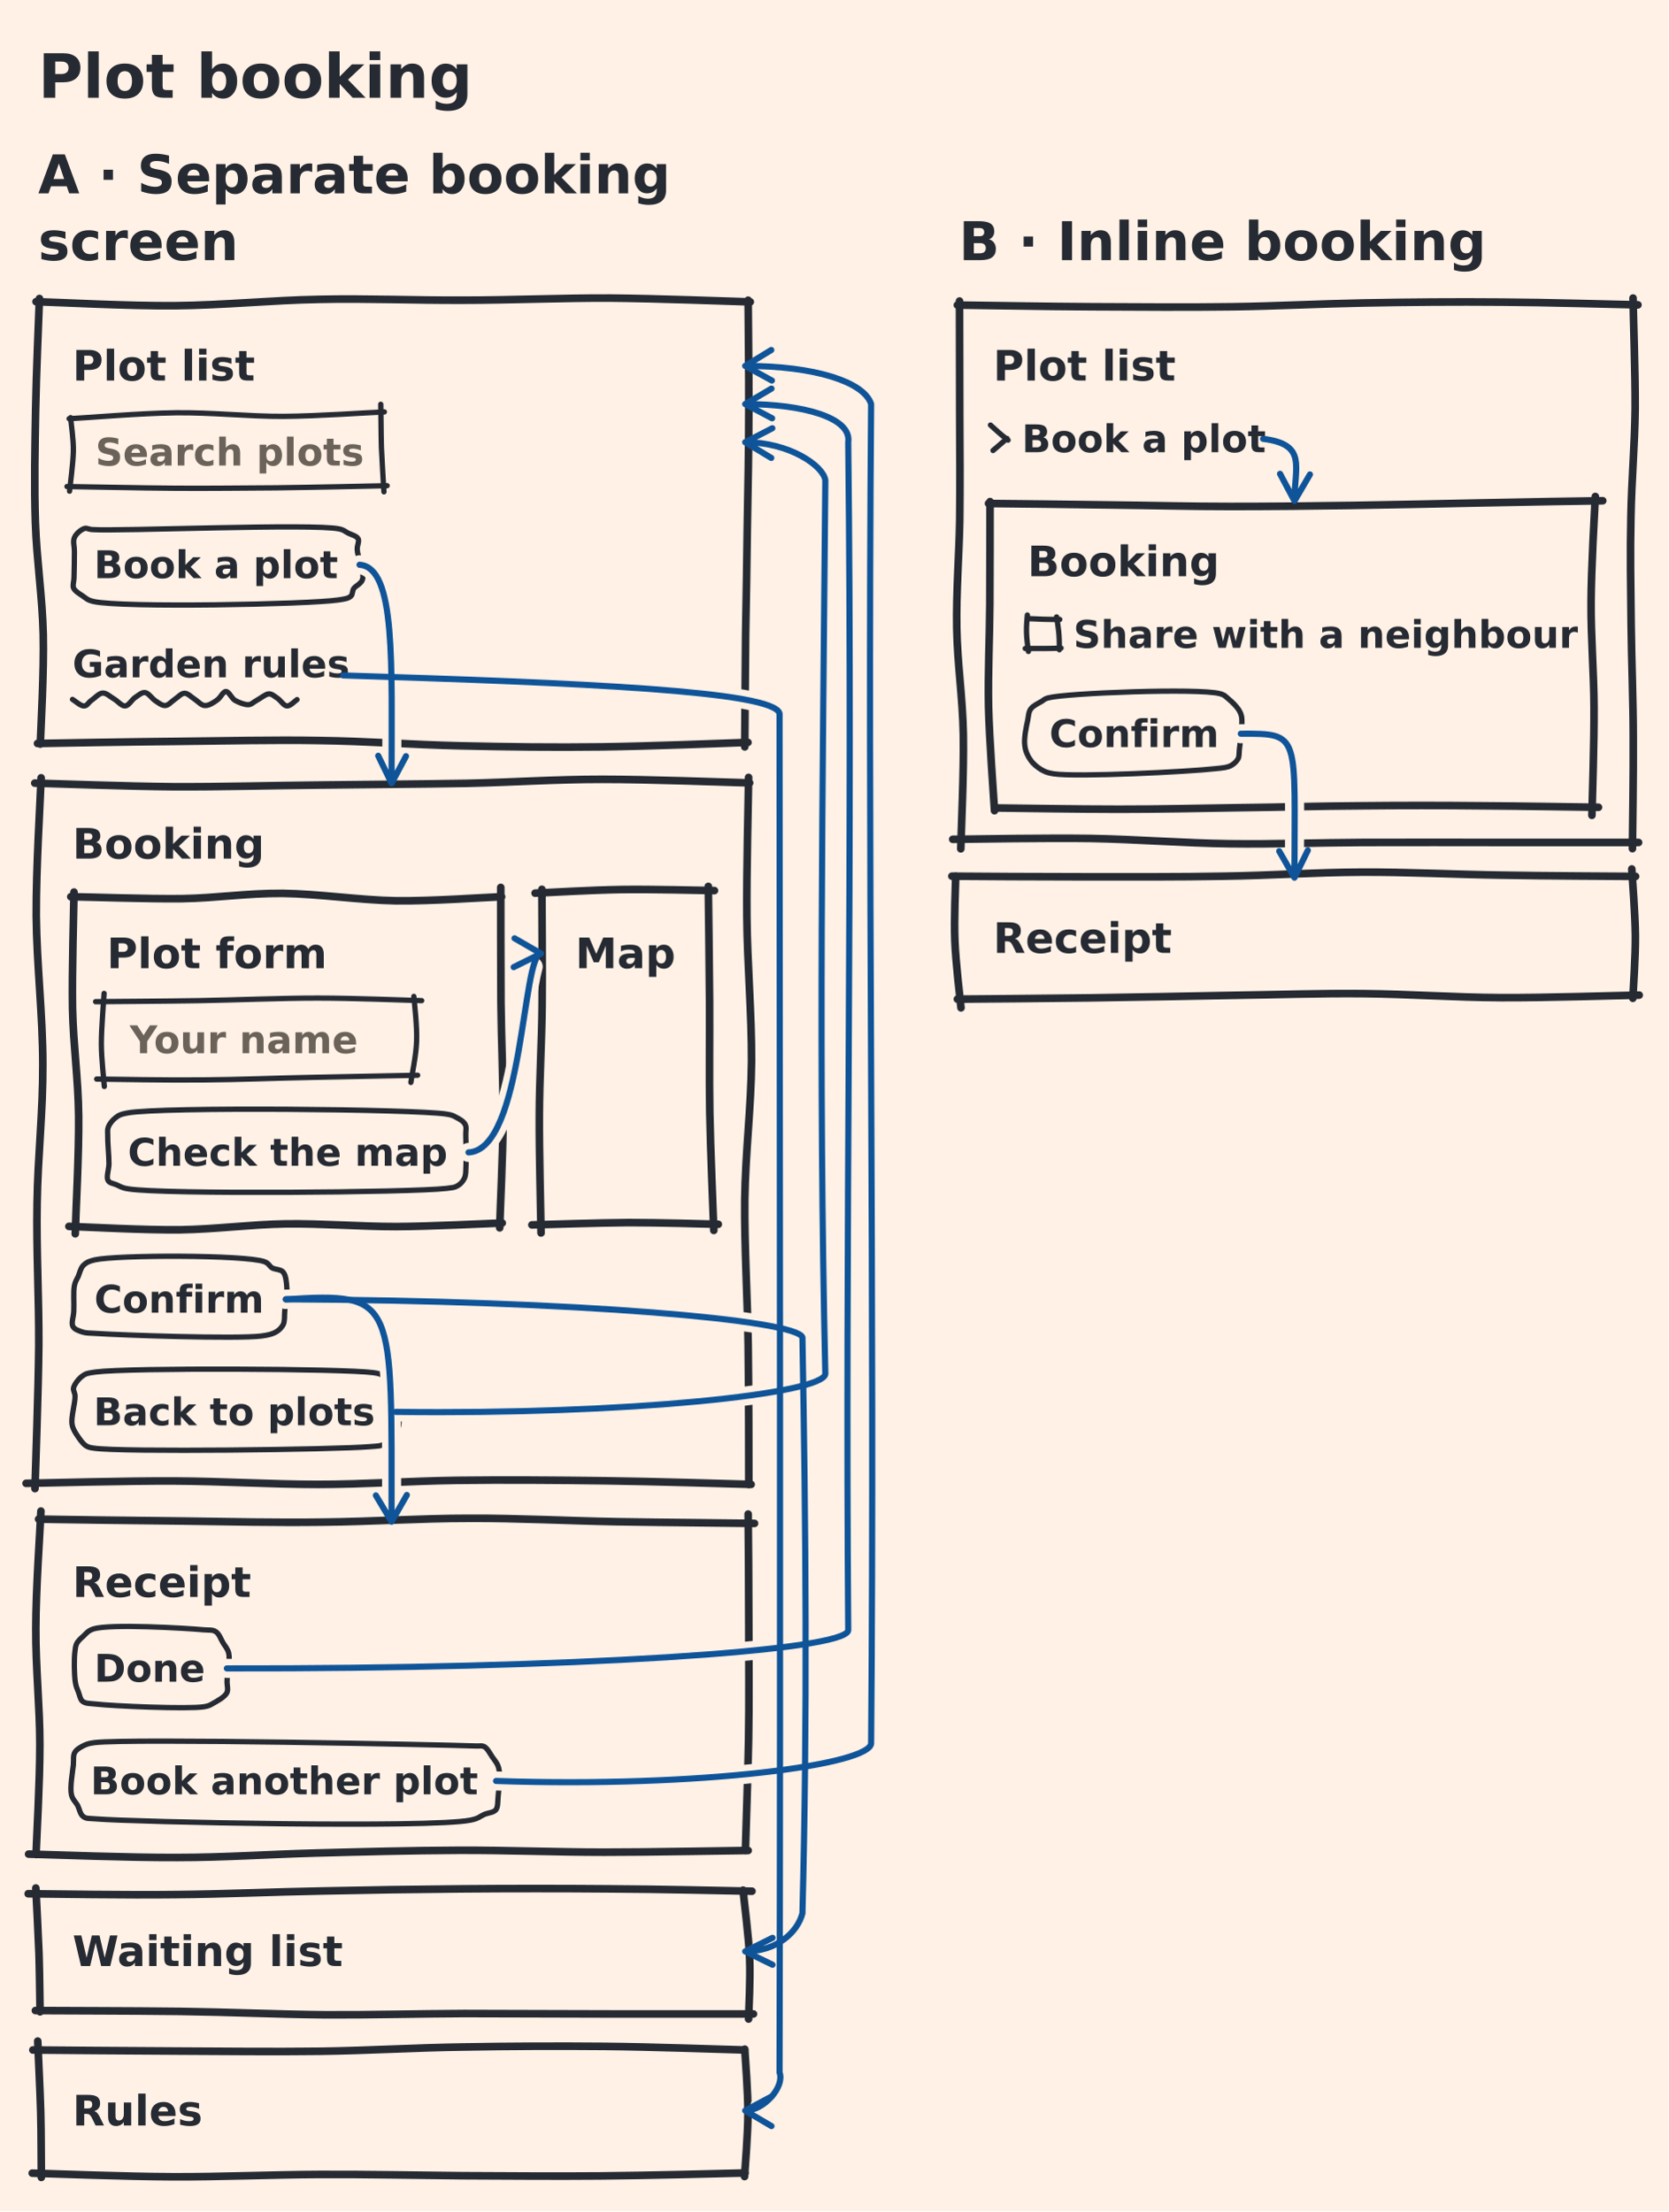
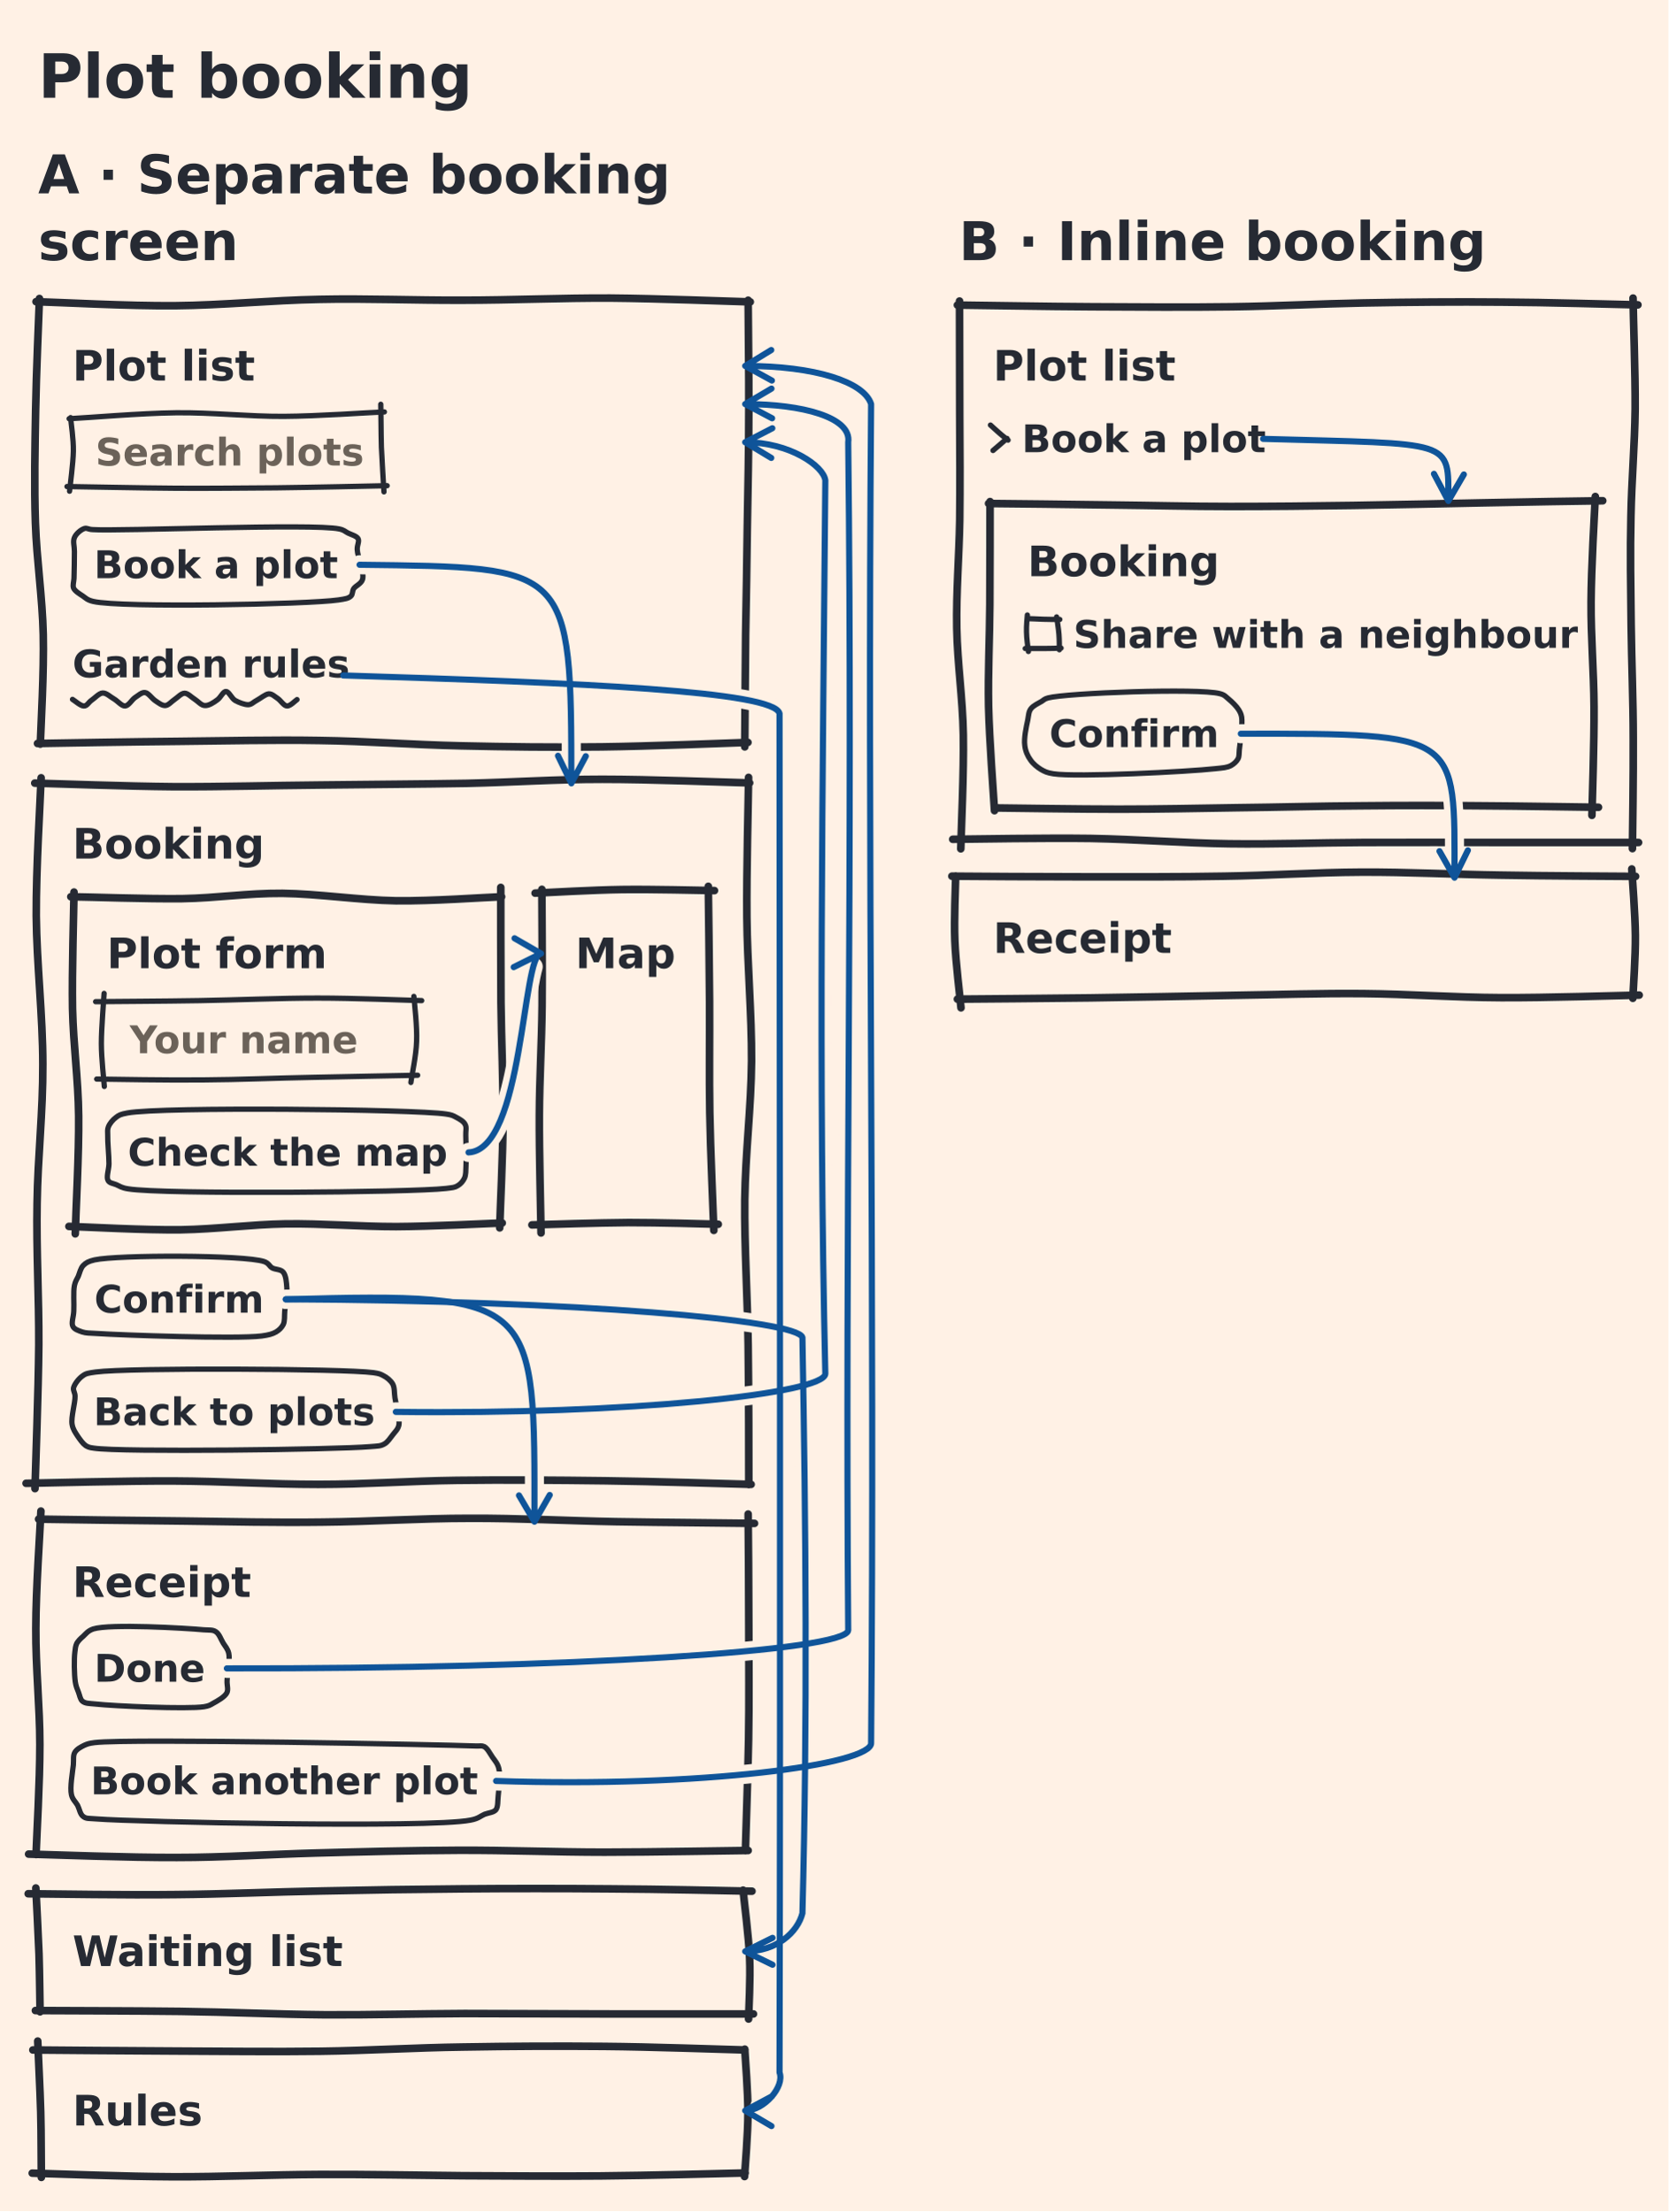
<svg xmlns="http://www.w3.org/2000/svg" viewBox="-18.0 -144.0 787.0 1043.0" width="787.0" height="1043.0" role="img">
  <rect x="-18.0" y="-144.0" width="787.0" height="1043.0" fill="#fff1e5" />
  <text text-anchor="start" font-family="'Atkinson Hyperlegible Next', Avenir, 'Segoe UI', Seravek, Ubuntu, Calibri, 'DejaVu Sans', sans-serif" font-size="28.8" font-weight="700" fill="#262a33">
    <tspan x="0.0" y="-97.9">Plot booking</tspan>
  </text>
  <g class="variant">
    <g class="place">
      <path d="M-1.0,-1.7 C9.9,-1.4 42.4,0.4 64.7,0.2 C86.9,0.0 110.1,-2.4 132.6,-2.8 C155.2,-3.3 177.2,-2.3 200.1,-2.4 C223.0,-2.4 247.2,-3.5 269.9,-3.4 C292.5,-3.2 324.9,-1.9 335.9,-1.6 M334.9,-2.4 C334.9,6.4 335.3,32.3 335.2,50.1 C335.2,67.9 334.8,87.1 334.5,104.6 C334.3,122.2 334.0,138.1 333.7,155.4 C333.5,172.7 333.4,199.5 333.3,208.3 M334.8,206.2 C323.3,206.6 288.4,208.0 265.8,208.3 C243.1,208.6 221.2,208.3 199.0,207.8 C176.8,207.3 154.9,205.6 132.7,205.3 C110.6,204.9 88.5,205.5 66.3,205.7 C44.1,205.9 10.8,206.5 -0.3,206.7 M1.0,207.0 C1.3,198.4 2.8,172.7 2.4,155.3 C2.0,137.9 -0.7,120.2 -1.3,102.6 C-1.9,85.0 -1.5,67.1 -1.2,49.5 C-0.9,31.8 0.3,5.6 0.6,-3.2" fill="none" stroke="#262a33" stroke-width="3.6" stroke-linecap="round" stroke-linejoin="round" />
    </g>
    <g class="affordance">
      <path d="M14.6,53.5 C23.0,53.1 48.1,50.9 65.0,50.7 C81.8,50.5 99.5,52.5 115.8,52.4 C132.2,52.3 155.4,50.6 163.3,50.3 M161.6,46.7 C161.7,50.1 161.7,60.1 161.9,67.0 C162.2,73.9 162.9,84.5 163.1,88.0 M164.6,85.1 C155.9,85.3 128.9,85.9 112.3,86.1 C95.7,86.2 81.6,86.4 65.2,86.3 C48.7,86.2 22.2,85.6 13.6,85.5 M14.8,87.7 C15.1,84.6 16.5,74.6 16.6,68.8 C16.7,63.0 15.5,55.7 15.3,53.0" fill="none" stroke="#262a33" stroke-width="2.5" stroke-linecap="round" stroke-linejoin="round" />
    </g>
    <g class="affordance">
      <path d="M17.1,116.1 C17.1,113.6 16.3,111.4 17.1,109.6 C17.8,107.8 20.2,105.8 21.8,105.3 C23.1,104.9 23.5,105.7 25.7,105.8 C37.6,106.7 129.8,102.8 142.0,105.5 C144.4,106.0 144.7,106.7 146.1,107.4 C147.7,108.2 150.2,108.8 150.9,110.1 C151.6,111.4 150.4,113.1 150.5,115.2 C150.6,118.7 154.0,126.1 153.0,129.3 C152.4,131.4 149.7,132.3 148.8,133.7 C148.1,134.9 148.4,136.4 147.5,137.2 C146.3,138.3 144.9,138.5 141.6,139.0 C127.4,141.1 39.2,142.8 26.0,139.7 C23.1,139.0 22.6,138.2 21.0,137.1 C19.5,136.1 17.4,134.9 16.7,133.4 C16.2,132.0 16.8,130.7 16.9,128.8 C17.0,125.6 17.1,119.6 17.1,116.1 Z" fill="none" stroke="#262a33" stroke-width="2.5" stroke-linecap="round" stroke-linejoin="round" />
    </g>
    <g class="affordance">
      <path d="M16.2,185.9 C17.1,186.4 20.0,189.0 21.5,189.0 C23.1,189.1 23.7,187.3 25.2,186.3 C26.7,185.3 28.7,183.0 30.4,182.9 C32.2,182.8 34.0,184.7 35.8,185.7 C37.5,186.7 39.4,189.1 41.0,189.0 C42.7,188.9 44.1,186.2 45.6,185.1 C47.2,184.1 48.9,182.4 50.5,182.7 C52.0,182.9 53.6,185.4 55.2,186.5 C56.7,187.5 58.4,188.9 60.0,188.8 C61.5,188.7 62.9,186.9 64.4,185.9 C65.9,184.9 67.5,183.0 69.1,183.0 C70.6,183.0 72.2,184.8 73.8,185.8 C75.4,186.8 76.9,188.8 78.7,188.8 C80.5,188.9 82.8,187.4 84.4,186.2 C86.1,185.1 87.2,182.1 88.6,182.2 C90.0,182.2 91.2,185.4 92.9,186.4 C94.7,187.4 97.3,188.4 99.0,188.4 C100.7,188.4 101.6,187.1 103.2,186.3 C104.9,185.4 107.1,183.5 108.7,183.3 C110.3,183.2 111.5,184.5 112.9,185.4 C114.4,186.4 115.9,189.0 117.4,189.0 C118.9,189.1 121.3,186.5 122.1,186.0" fill="none" stroke="#262a33" stroke-width="2.5" stroke-linecap="round" stroke-linejoin="round" />
    </g>
    <g class="place">
      <path d="M-1.6,225.4 C9.3,225.7 41.4,226.9 63.9,227.1 C86.3,227.2 110.1,226.5 133.1,226.3 C156.2,226.0 180.0,225.9 202.2,225.5 C224.4,225.0 243.9,223.6 266.1,223.6 C288.4,223.6 324.0,225.0 335.6,225.3 M335.1,222.7 C335.0,233.7 334.1,266.3 334.3,288.6 C334.5,310.9 336.6,334.2 336.5,356.5 C336.3,378.7 333.6,399.7 333.3,422.0 C333.1,444.3 334.6,467.9 334.9,490.3 C335.2,512.7 335.2,545.3 335.2,556.3 M336.3,556.2 C324.8,555.9 290.6,554.8 267.4,554.5 C244.3,554.2 219.9,554.0 197.4,554.3 C174.8,554.6 154.3,556.2 132.1,556.2 C109.8,556.2 87.1,554.7 64.1,554.6 C41.1,554.5 5.9,555.5 -5.7,555.7 M-1.5,558.2 C-1.2,546.8 0.1,512.8 0.3,490.3 C0.4,467.9 -0.9,445.7 -0.5,423.6 C-0.2,401.6 2.3,380.6 2.2,358.0 C2.2,335.4 -0.7,310.5 -0.9,288.0 C-1.0,265.4 1.0,233.8 1.4,222.9" fill="none" stroke="#262a33" stroke-width="3.6" stroke-linecap="round" stroke-linejoin="round" />
    </g>
    <g class="place">
      <path d="M15.4,279.0 C24.2,279.1 51.3,280.1 67.9,279.9 C84.6,279.6 98.4,277.3 115.2,277.4 C132.0,277.6 151.5,280.6 168.8,280.9 C186.0,281.1 210.3,279.3 218.6,279.0 M218.2,274.6 C218.2,283.7 218.2,310.8 218.3,329.0 C218.5,347.2 219.4,366.2 219.3,383.9 C219.2,401.6 217.9,426.7 217.7,435.2 M218.9,432.9 C210.6,433.2 185.9,434.5 168.9,434.6 C151.9,434.6 133.9,433.1 116.9,433.3 C100.0,433.6 84.2,435.8 67.2,436.1 C50.1,436.3 23.3,434.8 14.5,434.5 M17.5,438.0 C17.7,428.7 19.3,400.1 19.1,382.4 C18.9,364.7 16.6,349.3 16.2,331.7 C15.9,314.1 16.8,285.9 16.9,276.8" fill="none" stroke="#262a33" stroke-width="3.6" stroke-linecap="round" stroke-linejoin="round" />
    </g>
    <g class="affordance">
      <path d="M27.1,328.5 C35.3,328.4 58.8,328.3 76.2,328.0 C93.7,327.7 114.3,326.8 131.8,326.8 C149.2,326.8 172.7,327.8 180.9,328.0 M177.2,326.0 C177.5,329.5 178.8,340.4 178.5,347.2 C178.3,354.0 176.2,363.3 175.8,366.6 M179.0,363.2 C170.7,363.4 146.2,363.8 129.4,364.2 C112.5,364.5 94.9,365.3 77.9,365.4 C60.9,365.6 36.0,365.1 27.6,365.0 M31.2,368.5 C31.0,365.1 29.8,355.5 29.8,348.2 C29.8,340.9 30.9,328.5 31.1,324.6" fill="none" stroke="#262a33" stroke-width="2.5" stroke-linecap="round" stroke-linejoin="round" />
    </g>
    <g class="affordance">
      <path d="M32.8,391.5 C32.8,389.8 32.6,388.9 33.1,387.6 C33.7,386.0 35.2,384.2 36.7,383.1 C38.1,382.0 38.9,381.6 42.1,381.0 C58.0,378.0 177.4,379.2 192.4,381.5 C195.1,381.9 195.6,382.2 197.1,383.0 C198.6,383.8 200.7,384.9 201.4,386.4 C202.2,387.8 201.6,389.4 201.7,391.6 C201.8,395.1 202.0,402.2 201.8,405.9 C201.7,408.3 201.8,410.1 201.1,411.7 C200.4,413.2 199.3,414.5 197.9,415.3 C196.5,416.2 195.5,416.2 192.4,416.6 C176.4,418.5 58.8,419.5 42.5,416.8 C39.2,416.3 38.5,415.5 36.8,414.8 C35.3,414.2 33.7,414.1 33.0,412.9 C32.0,411.3 33.3,408.0 33.4,405.0 C33.4,401.1 32.7,394.7 32.8,391.5 Z" fill="none" stroke="#262a33" stroke-width="2.5" stroke-linecap="round" stroke-linejoin="round" />
    </g>
    <g class="place">
      <path d="M234.4,277.3 C241.2,277.0 261.3,275.8 275.4,275.6 C289.5,275.4 311.8,276.0 319.0,276.1 M316.1,274.1 C316.2,283.2 316.6,310.8 316.7,328.6 C316.8,346.4 316.5,362.9 316.8,380.8 C317.1,398.8 318.4,427.1 318.7,436.4 M320.8,433.5 C313.7,433.3 293.2,432.7 278.5,432.7 C263.9,432.8 240.5,433.6 232.9,433.8 M237.2,437.6 C237.1,428.3 236.3,399.8 236.4,382.0 C236.5,364.2 237.5,348.3 237.7,330.5 C237.9,312.8 237.6,284.7 237.6,275.5" fill="none" stroke="#262a33" stroke-width="3.6" stroke-linecap="round" stroke-linejoin="round" />
    </g>
    <g class="affordance">
      <path d="M17.1,462.4 C17.5,460.5 18.2,459.5 18.9,458.1 C19.6,456.4 20.0,454.2 21.3,452.9 C22.6,451.6 23.7,451.0 26.6,450.3 C37.5,447.9 97.2,447.9 106.6,451.1 C108.9,451.9 109.0,453.3 110.4,454.1 C111.9,454.9 114.3,454.7 115.5,456.0 C116.9,457.6 117.1,460.8 117.3,463.5 C117.5,466.8 116.7,471.2 116.3,474.4 C116.1,476.8 116.4,479.1 115.6,480.8 C114.8,482.3 113.7,483.4 112.2,484.3 C110.4,485.3 108.9,485.7 105.4,486.2 C93.5,487.7 39.0,485.8 27.4,485.0 C24.0,484.8 22.7,484.9 20.8,484.3 C19.1,483.7 17.1,483.1 16.4,481.7 C15.5,480.1 16.7,477.2 16.8,474.5 C17.0,470.9 16.5,465.3 17.1,462.4 Z" fill="none" stroke="#262a33" stroke-width="2.5" stroke-linecap="round" stroke-linejoin="round" />
    </g>
    <g class="affordance">
      <path d="M17.4,514.6 C17.4,512.9 16.4,512.0 16.7,510.6 C17.2,508.8 19.2,506.2 21.0,505.0 C22.6,503.8 23.7,503.7 27.1,503.2 C42.5,501.1 144.3,501.6 158.1,503.5 C160.8,503.9 161.3,504.1 162.8,504.9 C164.4,505.7 166.2,507.1 167.2,508.8 C168.2,510.6 167.9,512.9 168.3,515.5 C168.9,519.1 170.8,525.3 170.1,528.4 C169.6,530.4 168.3,531.4 167.2,532.9 C166.0,534.4 164.9,536.3 163.2,537.2 C161.4,538.2 160.2,538.1 156.6,538.4 C140.7,539.8 38.7,541.1 26.2,539.1 C24.0,538.8 23.6,538.6 22.4,537.9 C21.0,536.9 19.7,535.0 18.6,533.4 C17.5,531.7 16.4,530.2 16.0,527.9 C15.4,524.5 17.5,517.8 17.4,514.6 Z" fill="none" stroke="#262a33" stroke-width="2.5" stroke-linecap="round" stroke-linejoin="round" />
    </g>
    <g class="place">
      <path d="M0.2,572.6 C11.6,572.8 46.7,573.3 69.1,573.5 C91.4,573.8 111.8,574.3 134.2,574.0 C156.6,573.8 180.4,572.2 203.4,572.2 C226.5,572.1 250.0,573.4 272.4,573.8 C294.8,574.2 326.9,574.4 337.9,574.6 M334.9,570.2 C335.0,579.0 335.2,605.3 335.2,623.0 C335.2,640.8 335.4,658.9 335.1,676.5 C334.8,694.2 333.8,720.2 333.6,729.0 M334.9,728.9 C323.6,729.0 289.9,729.7 267.1,729.7 C244.3,729.7 220.8,728.7 198.1,728.8 C175.4,728.9 153.0,729.5 130.8,730.1 C108.7,730.7 87.9,732.2 65.3,732.2 C42.8,732.3 7.2,730.9 -4.5,730.6 M-1.0,730.8 C-0.7,722.2 0.8,696.7 0.8,678.9 C0.8,661.2 -1.2,642.6 -1.1,624.2 C-1.1,605.9 0.9,578.1 1.3,568.8" fill="none" stroke="#262a33" stroke-width="3.6" stroke-linecap="round" stroke-linejoin="round" />
    </g>
    <g class="affordance">
      <path d="M17.3,635.4 C17.5,633.6 17.6,632.5 18.2,631.2 C18.9,630.0 20.0,628.9 21.2,627.9 C22.6,626.6 23.4,625.3 26.0,624.4 C33.9,621.9 69.5,624.0 78.1,624.8 C80.9,625.0 82.3,624.7 83.8,625.7 C85.4,626.7 86.2,629.3 87.3,631.1 C88.3,632.7 89.4,633.8 89.9,635.9 C90.6,639.1 89.2,645.4 89.1,648.8 C89.0,651.1 89.8,652.8 89.0,654.5 C88.0,656.5 84.5,658.4 82.5,659.5 C81.0,660.4 80.5,660.7 78.2,661.1 C70.5,662.3 35.6,660.8 26.9,659.8 C23.9,659.5 22.3,659.6 20.9,658.5 C19.8,657.6 19.6,655.7 19.0,654.2 C18.4,652.7 17.8,651.4 17.5,649.3 C17.0,645.9 16.9,638.6 17.3,635.4 Z" fill="none" stroke="#262a33" stroke-width="2.5" stroke-linecap="round" stroke-linejoin="round" />
    </g>
    <g class="affordance">
      <path d="M16.6,688.5 C16.8,686.1 16.4,684.1 17.3,682.6 C18.2,681.1 20.1,680.1 21.7,679.3 C23.3,678.6 23.8,678.4 26.7,678.0 C43.7,676.0 190.6,679.0 206.3,679.6 C208.6,679.7 209.1,679.3 210.4,679.9 C211.9,680.7 213.1,683.1 214.3,684.9 C215.5,686.6 216.8,688.0 217.3,690.3 C218.1,693.6 217.3,699.5 217.0,703.0 C216.7,705.6 217.0,708.2 215.9,709.7 C214.8,711.0 212.5,711.1 210.6,711.8 C208.5,712.7 207.7,713.9 203.8,714.6 C184.6,718.4 45.9,715.5 27.4,714.0 C23.9,713.7 22.7,714.0 21.3,712.9 C19.8,711.9 19.5,709.4 18.6,707.6 C17.6,705.9 16.2,704.8 15.7,702.6 C14.9,699.2 16.2,692.2 16.6,688.5 Z" fill="none" stroke="#262a33" stroke-width="2.5" stroke-linecap="round" stroke-linejoin="round" />
    </g>
    <g class="place">
      <path d="M-4.7,749.3 C6.9,749.4 41.7,750.0 64.8,749.7 C87.8,749.5 111.2,748.4 133.7,748.0 C156.2,747.5 177.0,747.2 199.7,747.0 C222.4,746.8 247.2,746.8 270.0,747.0 C292.9,747.1 325.6,747.9 336.7,748.1 M332.5,747.6 C333.0,753.0 335.2,769.6 335.6,779.8 C336.0,789.9 335.2,803.6 335.1,808.4 M337.4,806.0 C326.1,806.0 292.7,806.0 269.9,806.0 C247.2,806.0 223.4,805.8 201.0,805.8 C178.6,805.9 157.8,806.5 135.5,806.4 C113.1,806.2 89.8,805.1 67.0,804.8 C44.2,804.5 10.1,804.5 -1.3,804.4 M0.9,805.0 C0.8,800.5 0.7,787.6 0.4,777.8 C0.0,768.1 -0.8,751.8 -1.1,746.6" fill="none" stroke="#262a33" stroke-width="3.6" stroke-linecap="round" stroke-linejoin="round" />
    </g>
    <g class="place">
      <path d="M-2.5,823.0 C8.6,823.1 41.7,823.4 64.4,823.5 C87.0,823.6 110.5,823.9 133.2,823.6 C155.8,823.3 177.9,821.9 200.2,821.6 C222.6,821.2 244.8,821.1 267.0,821.3 C289.2,821.5 322.3,822.7 333.4,823.0 M333.3,822.6 C333.6,827.6 334.8,842.7 334.8,852.7 C334.8,862.7 333.5,877.7 333.2,882.7 M333.5,881.0 C322.1,881.3 287.6,882.2 265.4,882.4 C243.2,882.6 222.3,882.4 200.2,882.3 C178.0,882.1 155.3,881.6 132.5,881.7 C109.8,881.8 86.0,882.9 63.4,882.8 C40.9,882.7 8.3,881.4 -2.8,881.1 M1.5,883.1 C1.4,877.9 1.5,863.0 1.2,852.3 C0.9,841.6 0.0,824.4 -0.2,818.8" fill="none" stroke="#262a33" stroke-width="3.6" stroke-linecap="round" stroke-linejoin="round" />
    </g>
  </g>
  <g class="variant">
    <g class="place">
      <path d="M433.6,-0.1 C444.2,0.0 475.7,0.6 497.3,0.7 C518.9,0.8 541.8,1.0 563.1,0.7 C584.4,0.4 604.1,-0.7 625.2,-1.1 C646.4,-1.5 668.7,-1.7 690.2,-1.5 C711.8,-1.4 743.9,-0.4 754.6,-0.2 M752.3,-3.4 C752.4,5.3 753.4,31.7 753.3,48.9 C753.1,66.0 751.6,82.6 751.3,99.5 C750.9,116.5 751.2,133.1 751.4,150.6 C751.6,168.1 752.4,186.8 752.4,204.4 C752.5,222.0 752.1,247.6 752.0,256.3 M754.9,253.4 C744.5,253.4 714.1,253.4 692.4,253.4 C670.6,253.4 646.2,253.3 624.4,253.4 C602.6,253.5 583.1,254.3 561.8,254.0 C540.5,253.7 518.2,251.9 496.5,251.5 C474.8,251.2 442.2,251.8 431.4,251.9 M435.2,256.4 C435.4,247.4 436.7,219.9 436.4,202.6 C436.1,185.2 433.6,169.1 433.3,152.3 C433.0,135.4 434.4,118.3 434.7,101.5 C434.9,84.7 434.8,68.6 434.7,51.4 C434.7,34.2 434.6,6.9 434.6,-2.0" fill="none" stroke="#262a33" stroke-width="3.6" stroke-linecap="round" stroke-linejoin="round" />
    </g>
    <g class="affordance">
      <path d="M449.2,56.5 C449.9,57.1 451.8,58.9 453.2,60.1 C454.5,61.3 456.8,63.0 457.5,63.6 M457.0,62.8 C456.5,63.3 454.9,64.6 453.8,65.6 C452.7,66.5 451.0,68.0 450.4,68.5" fill="none" stroke="#262a33" stroke-width="2.5" stroke-linecap="round" stroke-linejoin="round" />
    </g>
    <g class="place">
      <path d="M448.3,93.5 C458.0,93.6 487.5,93.9 506.5,94.2 C525.5,94.4 543.3,94.9 562.3,94.9 C581.3,94.9 600.6,94.7 620.4,94.4 C640.2,94.1 661.4,93.6 681.0,93.2 C700.6,92.8 728.5,92.3 738.0,92.2 M734.5,90.2 C734.1,98.5 732.6,123.5 732.5,140.0 C732.4,156.5 733.8,172.7 733.9,189.4 C734.0,206.2 733.1,232.1 732.9,240.6 M736.0,236.8 C726.8,236.7 699.4,236.2 680.7,236.1 C662.0,235.9 643.3,235.9 624.1,236.1 C604.9,236.2 584.7,236.8 565.6,237.0 C546.5,237.3 528.8,237.7 509.7,237.7 C490.6,237.7 460.8,237.2 451.0,237.1 M451.1,238.4 C450.6,230.2 448.7,205.4 448.3,189.2 C448.0,173.0 448.8,157.3 448.9,141.2 C449.0,125.1 449.0,100.7 449.0,92.6" fill="none" stroke="#262a33" stroke-width="3.6" stroke-linecap="round" stroke-linejoin="round" />
    </g>
    <g class="affordance">
      <path d="M466.5,147.8 C467.8,147.8 471.5,148.0 474.1,148.1 C476.6,148.2 480.6,148.2 481.9,148.2 M480.4,147.0 C480.6,148.4 481.3,152.6 481.5,155.2 C481.7,157.8 481.7,161.3 481.7,162.5 M482.5,161.7 C481.1,161.8 477.0,161.9 474.1,161.9 C471.3,161.9 467.1,161.9 465.6,161.9 M467.1,163.3 C466.9,161.8 466.2,157.0 466.2,154.1 C466.1,151.2 466.5,147.4 466.6,146.1" fill="none" stroke="#262a33" stroke-width="2.5" stroke-linecap="round" stroke-linejoin="round" />
    </g>
    <g class="affordance">
      <path d="M466.8,195.6 C467.2,193.4 467.2,191.7 468.3,190.3 C469.4,188.8 471.9,187.7 473.4,186.8 C474.5,186.1 474.6,185.7 476.4,185.2 C484.9,182.9 547.5,180.5 557.4,183.2 C559.8,183.8 560.2,184.7 561.6,185.8 C563.2,187.1 565.3,189.2 566.3,190.8 C567.0,192.0 567.4,192.7 567.7,194.3 C568.2,197.6 567.0,206.1 566.6,209.6 C566.4,211.5 566.6,212.7 566.0,213.9 C565.3,215.2 564.1,216.3 562.7,217.1 C560.8,218.1 559.0,218.2 555.1,218.6 C543.0,220.0 489.7,222.7 478.9,221.0 C475.8,220.5 474.9,220.0 473.1,219.0 C471.3,217.9 469.4,216.4 468.1,214.5 C466.7,212.6 465.7,210.3 465.4,207.7 C464.9,204.3 466.1,198.8 466.8,195.6 Z" fill="none" stroke="#262a33" stroke-width="2.5" stroke-linecap="round" stroke-linejoin="round" />
    </g>
    <g class="place">
      <path d="M431.0,269.3 C441.6,269.4 473.4,269.6 494.8,269.6 C516.2,269.6 537.8,269.7 559.3,269.3 C580.9,269.0 602.3,267.5 624.1,267.4 C645.8,267.3 668.3,268.5 689.9,268.8 C711.4,269.2 742.9,269.3 753.5,269.4 M751.7,265.9 C752.0,271.1 753.3,287.1 753.4,297.2 C753.5,307.4 752.4,322.0 752.2,326.9 M755.2,325.4 C744.3,325.6 711.6,326.7 690.0,326.6 C668.3,326.5 646.2,324.9 625.2,324.7 C604.2,324.5 585.4,325.2 563.9,325.5 C542.4,325.9 518.0,326.4 496.3,326.7 C474.6,327.0 444.1,327.2 433.6,327.3 M435.3,331.4 C434.8,326.1 432.8,310.1 432.4,299.7 C432.0,289.4 432.7,274.3 432.8,269.2" fill="none" stroke="#262a33" stroke-width="3.6" stroke-linecap="round" stroke-linejoin="round" />
    </g>
  </g>
  <g class="halo">
-     <path d="M151.6,122.4 C168.1,123.5 166.9,164.8 166.8,218.2" fill="none" stroke="#fff1e5" stroke-width="9.0" stroke-linecap="round" stroke-linejoin="round" />
+     <path d="M151.6,122.4 C248.4,123.6 251.5,122.5 251.5,218.2" fill="none" stroke="#fff1e5" stroke-width="9.0" stroke-linecap="round" stroke-linejoin="round" />
  </g>
  <g class="halo">
    <path d="M143.9,174.6 C256.1,178.1 347.5,182.0 349.7,192.6 C349.8,408.7 350.2,621.5 349.7,833.6 C351.5,838.6 346.7,846.1 340.4,849.6" fill="none" stroke="#fff1e5" stroke-width="9.0" stroke-linecap="round" stroke-linejoin="round" />
  </g>
  <g class="halo">
    <path d="M203.0,399.6 C225.0,398.6 227.8,332.7 233.5,312.0" fill="none" stroke="#fff1e5" stroke-width="9.0" stroke-linecap="round" stroke-linejoin="round" />
  </g>
  <g class="halo">
-     <path d="M116.8,468.9 C167.8,465.6 166.8,468.7 166.7,566.5" fill="none" stroke="#fff1e5" stroke-width="9.0" stroke-linecap="round" stroke-linejoin="round" />
+     <path d="M116.8,468.9 C233.7,465.6 234.2,468.7 234.1,566.5" fill="none" stroke="#fff1e5" stroke-width="9.0" stroke-linecap="round" stroke-linejoin="round" />
  </g>
  <g class="halo">
    <path d="M116.8,468.9 C254.4,469.5 358.4,478.7 360.5,486.9 C362.1,575.6 362.9,667.2 360.5,758.5 C358.6,765.9 351.5,773.4 340.6,775.7" fill="none" stroke="#fff1e5" stroke-width="9.0" stroke-linecap="round" stroke-linejoin="round" />
  </g>
  <g class="halo">
    <path d="M168.7,522.0 C278.7,523.4 371.2,513.4 371.3,504.0 C368.0,361.6 370.1,225.1 371.3,82.6 C370.6,76.6 358.0,67.2 340.7,65.0" fill="none" stroke="#fff1e5" stroke-width="9.0" stroke-linecap="round" stroke-linejoin="round" />
  </g>
  <g class="halo">
    <path d="M89.0,643.0 C250.9,643.3 381.6,634.8 382.1,625.0 C380.6,439.4 384.3,254.4 382.1,64.6 C383.7,53.9 364.4,47.7 340.7,46.7" fill="none" stroke="#fff1e5" stroke-width="9.0" stroke-linecap="round" stroke-linejoin="round" />
  </g>
  <g class="halo">
    <path d="M216.0,696.1 C312.7,699.4 393.8,688.3 392.9,678.1 C394.7,465.3 391.1,259.3 392.9,46.6 C389.8,36.9 369.7,29.7 340.7,28.7" fill="none" stroke="#fff1e5" stroke-width="9.0" stroke-linecap="round" stroke-linejoin="round" />
  </g>
  <g class="halo">
-     <path d="M577.8,63.0 C595.4,65.2 593.8,73.0 592.9,85.1" fill="none" stroke="#fff1e5" stroke-width="9.0" stroke-linecap="round" stroke-linejoin="round" />
-   </g>
-   <g class="halo">
-     <path d="M567.3,202.1 C594.7,202.0 592.7,202.0 592.6,262.8" fill="none" stroke="#fff1e5" stroke-width="9.0" stroke-linecap="round" stroke-linejoin="round" />
+     <path d="M577.8,63.0 C659.9,65.4 665.0,63.4 665.2,85.0" fill="none" stroke="#fff1e5" stroke-width="9.0" stroke-linecap="round" stroke-linejoin="round" />
+   </g>
+   <g class="halo">
+     <path d="M567.3,202.1 C667.5,202.0 668.2,202.0 668.1,262.8" fill="none" stroke="#fff1e5" stroke-width="9.0" stroke-linecap="round" stroke-linejoin="round" />
  </g>
  <g class="text">
    <text text-anchor="start" font-family="'Atkinson Hyperlegible Next', Avenir, 'Segoe UI', Seravek, Ubuntu, Calibri, 'DejaVu Sans', sans-serif" font-size="25.2" font-weight="700" fill="#262a33">
      <tspan x="0.0" y="-52.8">A · Separate booking</tspan>
      <tspan x="0.0" y="-21.3">screen</tspan>
    </text>
    <text text-anchor="start" font-family="'Atkinson Hyperlegible Next', Avenir, 'Segoe UI', Seravek, Ubuntu, Calibri, 'DejaVu Sans', sans-serif" font-size="19.8" font-weight="700" fill="#262a33">
      <tspan x="16.2" y="35.5">Plot list</tspan>
    </text>
    <text text-anchor="start" font-family="'Atkinson Hyperlegible Next', Avenir, 'Segoe UI', Seravek, Ubuntu, Calibri, 'DejaVu Sans', sans-serif" font-size="18.0" font-weight="600" fill="#6b6259">
      <tspan x="27.0" y="75.6">Search plots</tspan>
    </text>
    <text text-anchor="middle" font-family="'Atkinson Hyperlegible Next', Avenir, 'Segoe UI', Seravek, Ubuntu, Calibri, 'DejaVu Sans', sans-serif" font-size="18.0" font-weight="600" fill="#262a33">
      <tspan x="83.9" y="128.7">Book a plot</tspan>
    </text>
    <text text-anchor="start" font-family="'Atkinson Hyperlegible Next', Avenir, 'Segoe UI', Seravek, Ubuntu, Calibri, 'DejaVu Sans', sans-serif" font-size="18.0" font-weight="600" fill="#262a33">
      <tspan x="16.2" y="175.5">Garden rules</tspan>
    </text>
    <text text-anchor="start" font-family="'Atkinson Hyperlegible Next', Avenir, 'Segoe UI', Seravek, Ubuntu, Calibri, 'DejaVu Sans', sans-serif" font-size="19.8" font-weight="700" fill="#262a33">
      <tspan x="16.2" y="261.0">Booking</tspan>
    </text>
    <text text-anchor="start" font-family="'Atkinson Hyperlegible Next', Avenir, 'Segoe UI', Seravek, Ubuntu, Calibri, 'DejaVu Sans', sans-serif" font-size="19.8" font-weight="700" fill="#262a33">
      <tspan x="32.4" y="312.7">Plot form</tspan>
    </text>
    <text text-anchor="start" font-family="'Atkinson Hyperlegible Next', Avenir, 'Segoe UI', Seravek, Ubuntu, Calibri, 'DejaVu Sans', sans-serif" font-size="18.0" font-weight="600" fill="#6b6259">
      <tspan x="43.2" y="352.8">Your name</tspan>
    </text>
    <text text-anchor="middle" font-family="'Atkinson Hyperlegible Next', Avenir, 'Segoe UI', Seravek, Ubuntu, Calibri, 'DejaVu Sans', sans-serif" font-size="18.0" font-weight="600" fill="#262a33">
      <tspan x="117.7" y="405.9">Check the map</tspan>
    </text>
    <text text-anchor="start" font-family="'Atkinson Hyperlegible Next', Avenir, 'Segoe UI', Seravek, Ubuntu, Calibri, 'DejaVu Sans', sans-serif" font-size="19.8" font-weight="700" fill="#262a33">
      <tspan x="253.4" y="312.7">Map</tspan>
    </text>
    <text text-anchor="middle" font-family="'Atkinson Hyperlegible Next', Avenir, 'Segoe UI', Seravek, Ubuntu, Calibri, 'DejaVu Sans', sans-serif" font-size="18.0" font-weight="600" fill="#262a33">
      <tspan x="66.5" y="475.2">Confirm</tspan>
    </text>
    <text text-anchor="middle" font-family="'Atkinson Hyperlegible Next', Avenir, 'Segoe UI', Seravek, Ubuntu, Calibri, 'DejaVu Sans', sans-serif" font-size="18.0" font-weight="600" fill="#262a33">
      <tspan x="92.5" y="528.3">Back to plots</tspan>
    </text>
    <text text-anchor="start" font-family="'Atkinson Hyperlegible Next', Avenir, 'Segoe UI', Seravek, Ubuntu, Calibri, 'DejaVu Sans', sans-serif" font-size="19.8" font-weight="700" fill="#262a33">
      <tspan x="16.2" y="609.3">Receipt</tspan>
    </text>
    <text text-anchor="middle" font-family="'Atkinson Hyperlegible Next', Avenir, 'Segoe UI', Seravek, Ubuntu, Calibri, 'DejaVu Sans', sans-serif" font-size="18.0" font-weight="600" fill="#262a33">
      <tspan x="52.6" y="649.3">Done</tspan>
    </text>
    <text text-anchor="middle" font-family="'Atkinson Hyperlegible Next', Avenir, 'Segoe UI', Seravek, Ubuntu, Calibri, 'DejaVu Sans', sans-serif" font-size="18.0" font-weight="600" fill="#262a33">
      <tspan x="116.1" y="702.4">Book another plot</tspan>
    </text>
    <text text-anchor="start" font-family="'Atkinson Hyperlegible Next', Avenir, 'Segoe UI', Seravek, Ubuntu, Calibri, 'DejaVu Sans', sans-serif" font-size="19.8" font-weight="700" fill="#262a33">
      <tspan x="16.2" y="783.4">Waiting list</tspan>
    </text>
    <text text-anchor="start" font-family="'Atkinson Hyperlegible Next', Avenir, 'Segoe UI', Seravek, Ubuntu, Calibri, 'DejaVu Sans', sans-serif" font-size="19.8" font-weight="700" fill="#262a33">
      <tspan x="16.2" y="858.6">Rules</tspan>
    </text>
  </g>
  <g class="text">
    <text text-anchor="start" font-family="'Atkinson Hyperlegible Next', Avenir, 'Segoe UI', Seravek, Ubuntu, Calibri, 'DejaVu Sans', sans-serif" font-size="25.2" font-weight="700" fill="#262a33">
      <tspan x="434.3" y="-21.3">B · Inline booking</tspan>
    </text>
    <text text-anchor="start" font-family="'Atkinson Hyperlegible Next', Avenir, 'Segoe UI', Seravek, Ubuntu, Calibri, 'DejaVu Sans', sans-serif" font-size="19.8" font-weight="700" fill="#262a33">
      <tspan x="450.5" y="35.5">Plot list</tspan>
    </text>
    <text text-anchor="start" font-family="'Atkinson Hyperlegible Next', Avenir, 'Segoe UI', Seravek, Ubuntu, Calibri, 'DejaVu Sans', sans-serif" font-size="18.0" font-weight="600" fill="#262a33">
      <tspan x="464.0" y="69.3">Book a plot</tspan>
    </text>
    <text text-anchor="start" font-family="'Atkinson Hyperlegible Next', Avenir, 'Segoe UI', Seravek, Ubuntu, Calibri, 'DejaVu Sans', sans-serif" font-size="19.8" font-weight="700" fill="#262a33">
      <tspan x="466.7" y="127.8">Booking</tspan>
    </text>
    <text text-anchor="start" font-family="'Atkinson Hyperlegible Next', Avenir, 'Segoe UI', Seravek, Ubuntu, Calibri, 'DejaVu Sans', sans-serif" font-size="18.0" font-weight="600" fill="#262a33">
      <tspan x="488.3" y="161.6">Share with a neighbour</tspan>
    </text>
    <text text-anchor="middle" font-family="'Atkinson Hyperlegible Next', Avenir, 'Segoe UI', Seravek, Ubuntu, Calibri, 'DejaVu Sans', sans-serif" font-size="18.0" font-weight="600" fill="#262a33">
      <tspan x="517.0" y="208.4">Confirm</tspan>
    </text>
    <text text-anchor="start" font-family="'Atkinson Hyperlegible Next', Avenir, 'Segoe UI', Seravek, Ubuntu, Calibri, 'DejaVu Sans', sans-serif" font-size="19.8" font-weight="700" fill="#262a33">
      <tspan x="450.5" y="305.5">Receipt</tspan>
    </text>
  </g>
  <g class="arrow">
-     <path d="M151.6,122.4 C168.8,123.6 166.7,168.5 166.7,225.5 M173.5,212.7 L166.7,225.5 L160.4,212.5" fill="none" stroke="#0f5499" stroke-width="2.9" stroke-linecap="round" stroke-linejoin="round" />
+     <path d="M151.6,122.4 C250.8,123.6 251.5,122.4 251.5,225.5 M258.3,212.7 L251.5,225.5 L245.2,212.5" fill="none" stroke="#0f5499" stroke-width="2.9" stroke-linecap="round" stroke-linejoin="round" />
  </g>
  <g class="arrow">
    <path d="M143.9,174.6 C256.1,178.1 347.5,182.0 349.7,192.6 C349.8,408.7 350.2,621.5 349.7,833.6 C352.2,840.3 342.4,851.6 333.5,851.6 M345.9,858.9 L333.5,851.6 L346.2,844.8" fill="none" stroke="#0f5499" stroke-width="2.9" stroke-linecap="round" stroke-linejoin="round" />
  </g>
  <g class="arrow">
    <path d="M203.0,399.6 C229.1,398.4 228.2,305.8 237.2,305.8 M224.7,298.6 L237.2,305.8 L224.3,312.2" fill="none" stroke="#0f5499" stroke-width="2.9" stroke-linecap="round" stroke-linejoin="round" />
  </g>
  <g class="arrow">
-     <path d="M116.8,468.9 C169.1,465.5 166.7,468.9 166.7,573.8 M173.9,561.2 L166.7,573.8 L159.3,561.4" fill="none" stroke="#0f5499" stroke-width="2.9" stroke-linecap="round" stroke-linejoin="round" />
+     <path d="M116.8,468.9 C236.5,465.5 234.1,468.9 234.1,573.8 M241.3,561.2 L234.1,573.8 L226.8,561.4" fill="none" stroke="#0f5499" stroke-width="2.9" stroke-linecap="round" stroke-linejoin="round" />
  </g>
  <g class="arrow">
    <path d="M116.8,468.9 C254.4,469.5 358.4,478.7 360.5,486.9 C362.1,575.6 362.9,667.2 360.5,758.5 C358.2,767.5 348.4,776.5 333.5,776.5 M346.4,782.8 L333.5,776.5 L346.4,770.1" fill="none" stroke="#0f5499" stroke-width="2.9" stroke-linecap="round" stroke-linejoin="round" />
  </g>
  <g class="arrow">
    <path d="M168.7,522.0 C278.7,523.4 371.2,513.4 371.3,504.0 C368.0,361.6 370.1,225.1 371.3,82.6 C370.5,75.8 354.4,64.6 333.5,64.6 M345.8,72.0 L333.5,64.6 L346.3,58.0" fill="none" stroke="#0f5499" stroke-width="2.9" stroke-linecap="round" stroke-linejoin="round" />
  </g>
  <g class="arrow">
    <path d="M89.0,643.0 C250.9,643.3 381.6,634.8 382.1,625.0 C380.6,439.4 384.3,254.4 382.1,64.6 C383.8,52.8 360.3,46.6 333.5,46.6 M346.2,53.3 L333.5,46.6 L345.9,39.3" fill="none" stroke="#0f5499" stroke-width="2.9" stroke-linecap="round" stroke-linejoin="round" />
  </g>
  <g class="arrow">
    <path d="M216.0,696.1 C312.7,699.4 393.8,688.3 392.9,678.1 C394.7,465.3 391.1,259.3 392.9,46.6 C389.6,36.1 366.3,28.6 333.5,28.6 M346.1,35.5 L333.5,28.6 L345.8,21.1" fill="none" stroke="#0f5499" stroke-width="2.9" stroke-linecap="round" stroke-linejoin="round" />
  </g>
  <g class="arrow">
-     <path d="M577.8,63.0 C598.7,65.6 592.6,76.1 592.6,92.3 M599.9,79.8 L592.6,92.3 L585.8,79.5" fill="none" stroke="#0f5499" stroke-width="2.9" stroke-linecap="round" stroke-linejoin="round" />
-   </g>
-   <g class="arrow">
-     <path d="M567.3,202.1 C595.8,202.0 592.6,202.1 592.6,270.0 M598.9,257.1 L592.6,270.0 L585.4,257.5" fill="none" stroke="#0f5499" stroke-width="2.9" stroke-linecap="round" stroke-linejoin="round" />
+     <path d="M577.8,63.0 C668.1,65.6 665.2,63.0 665.2,92.3 M672.5,79.8 L665.2,92.3 L658.4,79.5" fill="none" stroke="#0f5499" stroke-width="2.9" stroke-linecap="round" stroke-linejoin="round" />
+   </g>
+   <g class="arrow">
+     <path d="M567.3,202.1 C671.3,202.0 668.1,202.1 668.1,270.0 M674.4,257.1 L668.1,270.0 L661.0,257.5" fill="none" stroke="#0f5499" stroke-width="2.9" stroke-linecap="round" stroke-linejoin="round" />
  </g>
</svg>
